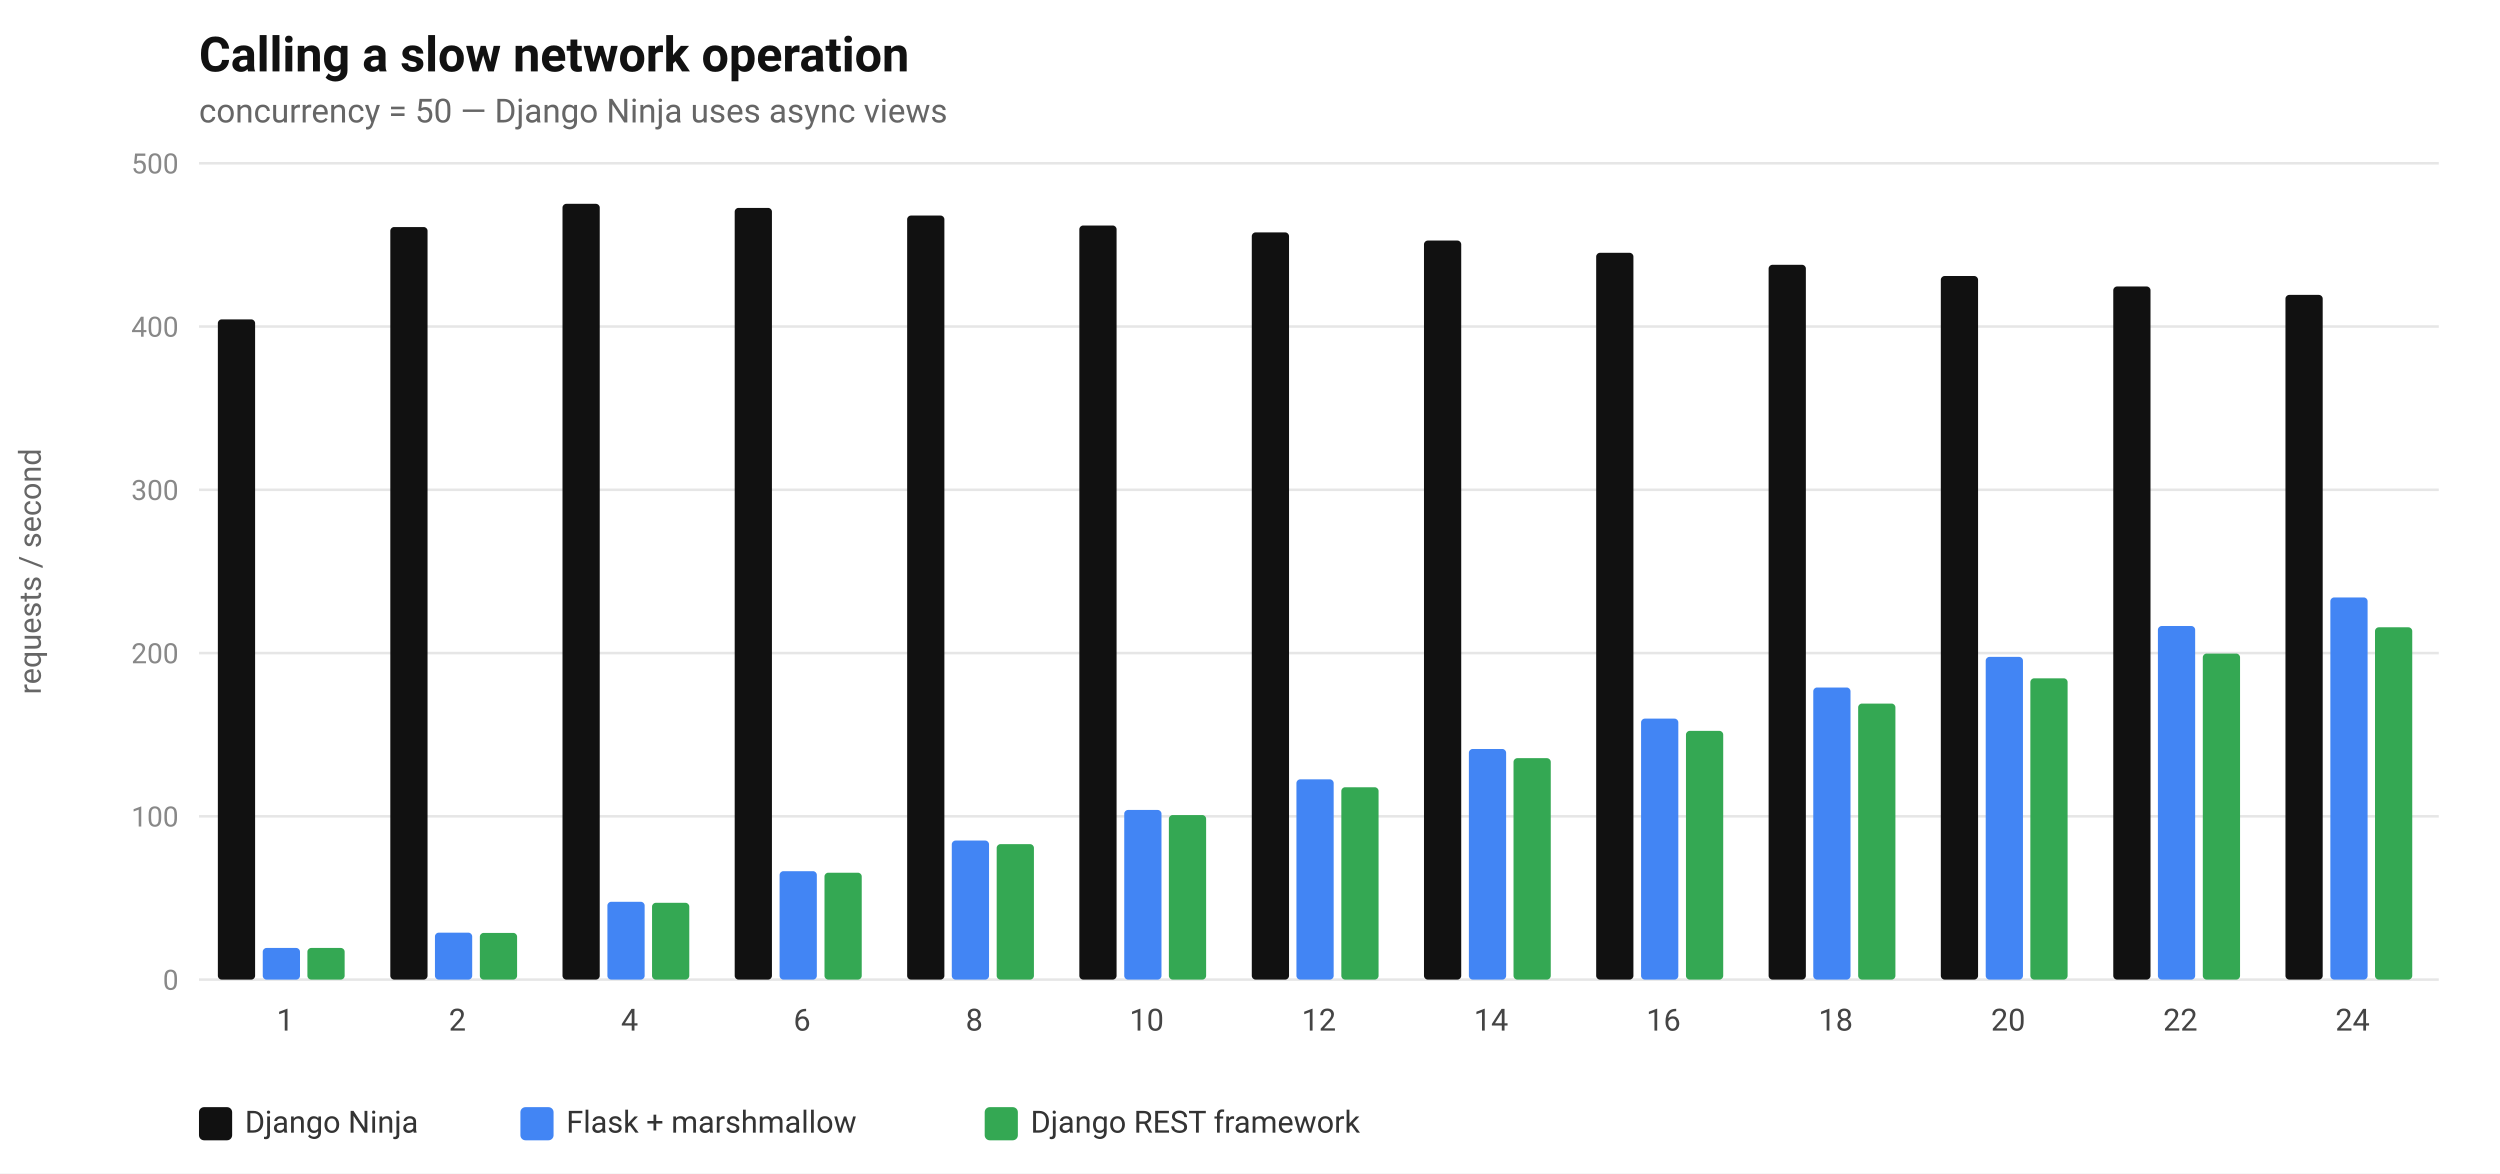
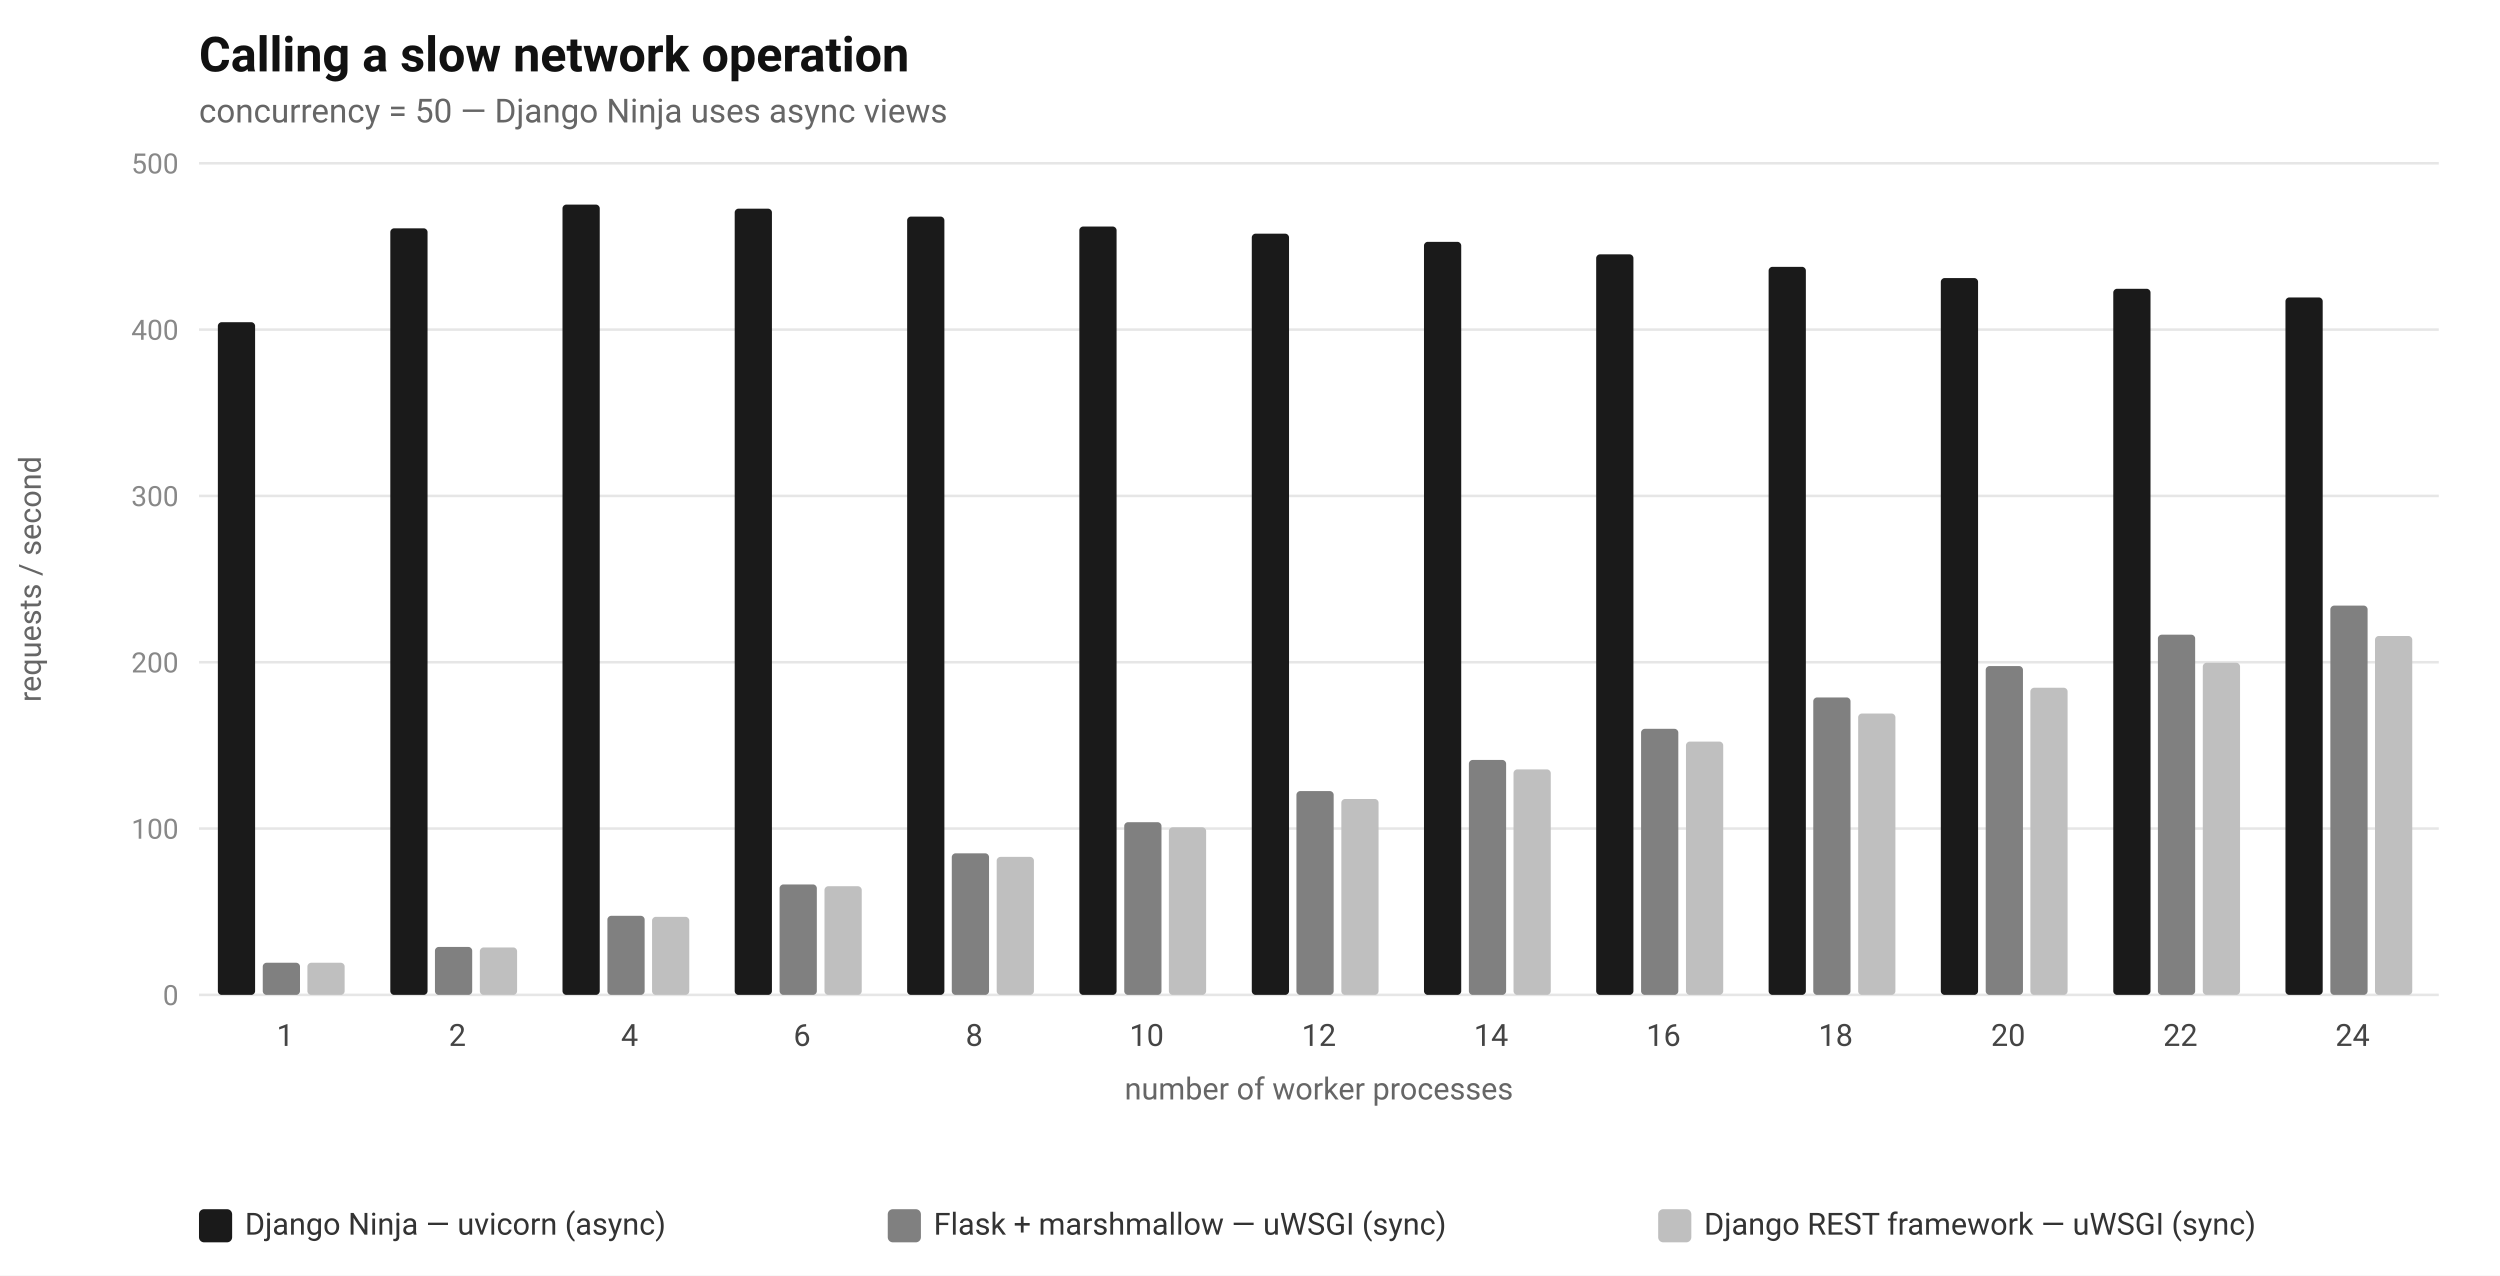
- <svg xmlns="http://www.w3.org/2000/svg" width="980" height="460" viewBox="0 0 980 460" font-family="-apple-system,Segoe UI,Roboto,sans-serif">
-   <rect width="980" height="460" fill="white" />
-   <text x="78" y="28" font-size="19" font-weight="700" fill="#111">Calling a slow network operation</text>
-   <text x="78" y="48" font-size="13" fill="#666">concurrency = 50  —  Django Ninja uses async views</text>
-   <line x1="78" y1="384.0" x2="956" y2="384.0" stroke="#e6e6e6" />
-   <text x="70" y="388.0" font-size="11" fill="#888" text-anchor="end">0</text>
-   <line x1="78" y1="320.0" x2="956" y2="320.0" stroke="#e6e6e6" />
-   <text x="70" y="324.0" font-size="11" fill="#888" text-anchor="end">100</text>
-   <line x1="78" y1="256.0" x2="956" y2="256.0" stroke="#e6e6e6" />
-   <text x="70" y="260.0" font-size="11" fill="#888" text-anchor="end">200</text>
-   <line x1="78" y1="192.0" x2="956" y2="192.0" stroke="#e6e6e6" />
-   <text x="70" y="196.0" font-size="11" fill="#888" text-anchor="end">300</text>
-   <line x1="78" y1="128.0" x2="956" y2="128.0" stroke="#e6e6e6" />
-   <text x="70" y="132.0" font-size="11" fill="#888" text-anchor="end">400</text>
+ <svg xmlns="http://www.w3.org/2000/svg" width="980" height="500" viewBox="0 0 980 500" font-family="-apple-system,Segoe UI,Roboto,sans-serif">
+   <rect width="980" height="500" fill="#ffffff" />
+   <text x="78" y="28" font-size="19" font-weight="700" fill="#111111">Calling a slow network operation</text>
+   <text x="78" y="48" font-size="13" fill="#666666">concurrency = 50  —  Django Ninja uses async views</text>
+   <line x1="78" y1="390.0" x2="956" y2="390.0" stroke="#e6e6e6" />
+   <text x="70" y="394.0" font-size="11" fill="#888888" text-anchor="end">0</text>
+   <line x1="78" y1="324.8" x2="956" y2="324.8" stroke="#e6e6e6" />
+   <text x="70" y="328.8" font-size="11" fill="#888888" text-anchor="end">100</text>
+   <line x1="78" y1="259.6" x2="956" y2="259.6" stroke="#e6e6e6" />
+   <text x="70" y="263.6" font-size="11" fill="#888888" text-anchor="end">200</text>
+   <line x1="78" y1="194.4" x2="956" y2="194.4" stroke="#e6e6e6" />
+   <text x="70" y="198.4" font-size="11" fill="#888888" text-anchor="end">300</text>
+   <line x1="78" y1="129.2" x2="956" y2="129.2" stroke="#e6e6e6" />
+   <text x="70" y="133.2" font-size="11" fill="#888888" text-anchor="end">400</text>
  <line x1="78" y1="64.0" x2="956" y2="64.0" stroke="#e6e6e6" />
-   <text x="70" y="68.0" font-size="11" fill="#888" text-anchor="end">500</text>
-   <text x="16" y="224" font-size="12" fill="#666" transform="rotate(-90 16 224)" text-anchor="middle">requests / second</text>
-   <rect x="85.4" y="125.2" width="14.6" height="258.8" fill="#111111" rx="1.5" />
-   <rect x="103.0" y="371.6" width="14.6" height="12.4" fill="#4285F4" rx="1.5" />
-   <rect x="120.5" y="371.6" width="14.6" height="12.4" fill="#34A853" rx="1.5" />
-   <text x="111.8" y="404.0" font-size="12" fill="#444" text-anchor="middle">1</text>
-   <rect x="153.0" y="89.0" width="14.6" height="295.0" fill="#111111" rx="1.5" />
-   <rect x="170.5" y="365.6" width="14.6" height="18.4" fill="#4285F4" rx="1.5" />
-   <rect x="188.1" y="365.7" width="14.6" height="18.3" fill="#34A853" rx="1.5" />
-   <text x="179.3" y="404.0" font-size="12" fill="#444" text-anchor="middle">2</text>
-   <rect x="220.5" y="79.9" width="14.6" height="304.1" fill="#111111" rx="1.5" />
-   <rect x="238.1" y="353.5" width="14.6" height="30.5" fill="#4285F4" rx="1.5" />
-   <rect x="255.6" y="353.9" width="14.6" height="30.1" fill="#34A853" rx="1.5" />
-   <text x="246.8" y="404.0" font-size="12" fill="#444" text-anchor="middle">4</text>
-   <rect x="288.0" y="81.5" width="14.6" height="302.5" fill="#111111" rx="1.5" />
-   <rect x="305.6" y="341.5" width="14.6" height="42.5" fill="#4285F4" rx="1.5" />
-   <rect x="323.2" y="342.1" width="14.6" height="41.9" fill="#34A853" rx="1.5" />
-   <text x="314.4" y="404.0" font-size="12" fill="#444" text-anchor="middle">6</text>
-   <rect x="355.6" y="84.5" width="14.6" height="299.5" fill="#111111" rx="1.5" />
-   <rect x="373.1" y="329.5" width="14.6" height="54.5" fill="#4285F4" rx="1.5" />
-   <rect x="390.7" y="330.9" width="14.6" height="53.1" fill="#34A853" rx="1.5" />
-   <text x="381.9" y="404.0" font-size="12" fill="#444" text-anchor="middle">8</text>
-   <rect x="423.1" y="88.4" width="14.6" height="295.6" fill="#111111" rx="1.5" />
-   <rect x="440.7" y="317.5" width="14.6" height="66.5" fill="#4285F4" rx="1.5" />
-   <rect x="458.2" y="319.5" width="14.6" height="64.5" fill="#34A853" rx="1.5" />
-   <text x="449.5" y="404.0" font-size="12" fill="#444" text-anchor="middle">10</text>
-   <rect x="490.7" y="91.1" width="14.6" height="292.9" fill="#111111" rx="1.5" />
-   <rect x="508.2" y="305.5" width="14.6" height="78.5" fill="#4285F4" rx="1.5" />
-   <rect x="525.8" y="308.6" width="14.6" height="75.4" fill="#34A853" rx="1.5" />
-   <text x="517.0" y="404.0" font-size="12" fill="#444" text-anchor="middle">12</text>
-   <rect x="558.2" y="94.3" width="14.6" height="289.7" fill="#111111" rx="1.5" />
-   <rect x="575.8" y="293.6" width="14.6" height="90.4" fill="#4285F4" rx="1.5" />
-   <rect x="593.3" y="297.2" width="14.6" height="86.8" fill="#34A853" rx="1.5" />
-   <text x="584.5" y="404.0" font-size="12" fill="#444" text-anchor="middle">14</text>
-   <rect x="625.7" y="99.1" width="14.6" height="284.9" fill="#111111" rx="1.5" />
-   <rect x="643.3" y="281.7" width="14.6" height="102.3" fill="#4285F4" rx="1.5" />
-   <rect x="660.9" y="286.5" width="14.6" height="97.5" fill="#34A853" rx="1.5" />
-   <text x="652.1" y="404.0" font-size="12" fill="#444" text-anchor="middle">16</text>
-   <rect x="693.3" y="103.8" width="14.6" height="280.2" fill="#111111" rx="1.5" />
-   <rect x="710.8" y="269.5" width="14.6" height="114.5" fill="#4285F4" rx="1.5" />
-   <rect x="728.4" y="275.8" width="14.6" height="108.2" fill="#34A853" rx="1.5" />
-   <text x="719.6" y="404.0" font-size="12" fill="#444" text-anchor="middle">18</text>
-   <rect x="760.8" y="108.2" width="14.6" height="275.8" fill="#111111" rx="1.5" />
-   <rect x="778.4" y="257.5" width="14.6" height="126.5" fill="#4285F4" rx="1.5" />
-   <rect x="795.9" y="265.9" width="14.6" height="118.1" fill="#34A853" rx="1.5" />
-   <text x="787.2" y="404.0" font-size="12" fill="#444" text-anchor="middle">20</text>
-   <rect x="828.4" y="112.3" width="14.6" height="271.7" fill="#111111" rx="1.5" />
-   <rect x="845.9" y="245.4" width="14.6" height="138.6" fill="#4285F4" rx="1.5" />
-   <rect x="863.5" y="256.2" width="14.6" height="127.8" fill="#34A853" rx="1.5" />
-   <text x="854.7" y="404.0" font-size="12" fill="#444" text-anchor="middle">22</text>
-   <rect x="895.9" y="115.6" width="14.6" height="268.4" fill="#111111" rx="1.5" />
-   <rect x="913.5" y="234.2" width="14.6" height="149.8" fill="#4285F4" rx="1.5" />
-   <rect x="931.0" y="245.9" width="14.6" height="138.1" fill="#34A853" rx="1.5" />
-   <text x="922.2" y="404.0" font-size="12" fill="#444" text-anchor="middle">24</text>
-   <rect x="78" y="434" width="13" height="13" fill="#111111" rx="2" />
-   <text x="96" y="444" font-size="12" fill="#333">Django Ninja</text>
-   <rect x="204" y="434" width="13" height="13" fill="#4285F4" rx="2" />
-   <text x="222" y="444" font-size="12" fill="#333">Flask + marshmallow</text>
-   <rect x="386" y="434" width="13" height="13" fill="#34A853" rx="2" />
-   <text x="404" y="444" font-size="12" fill="#333">Django REST framework</text>
+   <text x="70" y="68.0" font-size="11" fill="#888888" text-anchor="end">500</text>
+   <text x="16" y="227" font-size="12" fill="#666666" transform="rotate(-90 16 227)" text-anchor="middle">requests / second</text>
+   <rect x="85.4" y="126.3" width="14.6" height="263.7" fill="#1a1a1a" rx="1.5" />
+   <rect x="103.0" y="377.4" width="14.6" height="12.6" fill="#808080" rx="1.5" />
+   <rect x="120.5" y="377.4" width="14.6" height="12.6" fill="#bfbfbf" rx="1.5" />
+   <text x="111.8" y="410.0" font-size="12" fill="#444444" text-anchor="middle">1</text>
+   <rect x="153.0" y="89.5" width="14.6" height="300.5" fill="#1a1a1a" rx="1.5" />
+   <rect x="170.5" y="371.2" width="14.6" height="18.8" fill="#808080" rx="1.5" />
+   <rect x="188.1" y="371.4" width="14.6" height="18.6" fill="#bfbfbf" rx="1.5" />
+   <text x="179.3" y="410.0" font-size="12" fill="#444444" text-anchor="middle">2</text>
+   <rect x="220.5" y="80.2" width="14.6" height="309.8" fill="#1a1a1a" rx="1.5" />
+   <rect x="238.1" y="359.0" width="14.6" height="31.0" fill="#808080" rx="1.5" />
+   <rect x="255.6" y="359.4" width="14.6" height="30.6" fill="#bfbfbf" rx="1.5" />
+   <text x="246.8" y="410.0" font-size="12" fill="#444444" text-anchor="middle">4</text>
+   <rect x="288.0" y="81.8" width="14.6" height="308.2" fill="#1a1a1a" rx="1.5" />
+   <rect x="305.6" y="346.7" width="14.6" height="43.3" fill="#808080" rx="1.5" />
+   <rect x="323.2" y="347.4" width="14.6" height="42.6" fill="#bfbfbf" rx="1.5" />
+   <text x="314.4" y="410.0" font-size="12" fill="#444444" text-anchor="middle">6</text>
+   <rect x="355.6" y="84.9" width="14.6" height="305.1" fill="#1a1a1a" rx="1.5" />
+   <rect x="373.1" y="334.5" width="14.6" height="55.5" fill="#808080" rx="1.5" />
+   <rect x="390.7" y="335.9" width="14.6" height="54.1" fill="#bfbfbf" rx="1.5" />
+   <text x="381.9" y="410.0" font-size="12" fill="#444444" text-anchor="middle">8</text>
+   <rect x="423.1" y="88.8" width="14.6" height="301.2" fill="#1a1a1a" rx="1.5" />
+   <rect x="440.7" y="322.3" width="14.6" height="67.7" fill="#808080" rx="1.5" />
+   <rect x="458.2" y="324.3" width="14.6" height="65.7" fill="#bfbfbf" rx="1.5" />
+   <text x="449.5" y="410.0" font-size="12" fill="#444444" text-anchor="middle">10</text>
+   <rect x="490.7" y="91.6" width="14.6" height="298.4" fill="#1a1a1a" rx="1.5" />
+   <rect x="508.2" y="310.1" width="14.6" height="79.9" fill="#808080" rx="1.5" />
+   <rect x="525.8" y="313.2" width="14.6" height="76.8" fill="#bfbfbf" rx="1.5" />
+   <text x="517.0" y="410.0" font-size="12" fill="#444444" text-anchor="middle">12</text>
+   <rect x="558.2" y="94.8" width="14.6" height="295.2" fill="#1a1a1a" rx="1.5" />
+   <rect x="575.8" y="297.9" width="14.6" height="92.1" fill="#808080" rx="1.5" />
+   <rect x="593.3" y="301.6" width="14.6" height="88.4" fill="#bfbfbf" rx="1.5" />
+   <text x="584.5" y="410.0" font-size="12" fill="#444444" text-anchor="middle">14</text>
+   <rect x="625.7" y="99.7" width="14.6" height="290.3" fill="#1a1a1a" rx="1.5" />
+   <rect x="643.3" y="285.7" width="14.6" height="104.3" fill="#808080" rx="1.5" />
+   <rect x="660.9" y="290.7" width="14.6" height="99.3" fill="#bfbfbf" rx="1.5" />
+   <text x="652.1" y="410.0" font-size="12" fill="#444444" text-anchor="middle">16</text>
+   <rect x="693.3" y="104.6" width="14.6" height="285.4" fill="#1a1a1a" rx="1.5" />
+   <rect x="710.8" y="273.4" width="14.6" height="116.6" fill="#808080" rx="1.5" />
+   <rect x="728.4" y="279.7" width="14.6" height="110.3" fill="#bfbfbf" rx="1.5" />
+   <text x="719.6" y="410.0" font-size="12" fill="#444444" text-anchor="middle">18</text>
+   <rect x="760.8" y="109.0" width="14.6" height="281.0" fill="#1a1a1a" rx="1.5" />
+   <rect x="778.4" y="261.1" width="14.6" height="128.9" fill="#808080" rx="1.5" />
+   <rect x="795.9" y="269.6" width="14.6" height="120.4" fill="#bfbfbf" rx="1.5" />
+   <text x="787.2" y="410.0" font-size="12" fill="#444444" text-anchor="middle">20</text>
+   <rect x="828.4" y="113.2" width="14.6" height="276.8" fill="#1a1a1a" rx="1.5" />
+   <rect x="845.9" y="248.8" width="14.6" height="141.2" fill="#808080" rx="1.5" />
+   <rect x="863.5" y="259.8" width="14.6" height="130.2" fill="#bfbfbf" rx="1.5" />
+   <text x="854.7" y="410.0" font-size="12" fill="#444444" text-anchor="middle">22</text>
+   <rect x="895.9" y="116.6" width="14.6" height="273.4" fill="#1a1a1a" rx="1.5" />
+   <rect x="913.5" y="237.4" width="14.6" height="152.6" fill="#808080" rx="1.5" />
+   <rect x="931.0" y="249.3" width="14.6" height="140.7" fill="#bfbfbf" rx="1.5" />
+   <text x="922.2" y="410.0" font-size="12" fill="#444444" text-anchor="middle">24</text>
+   <text x="517.0" y="431.0" font-size="12" fill="#666666" text-anchor="middle">number of worker processes</text>
+   <rect x="78" y="474" width="13" height="13" fill="#1a1a1a" rx="2" />
+   <text x="96" y="484" font-size="12" fill="#333333">Django Ninja — uvicorn (async)</text>
+   <rect x="348" y="474" width="13" height="13" fill="#808080" rx="2" />
+   <text x="366" y="484" font-size="12" fill="#333333">Flask + marshmallow — uWSGI (sync)</text>
+   <rect x="650" y="474" width="13" height="13" fill="#bfbfbf" rx="2" />
+   <text x="668" y="484" font-size="12" fill="#333333">Django REST framework — uWSGI (sync)</text>
</svg>
